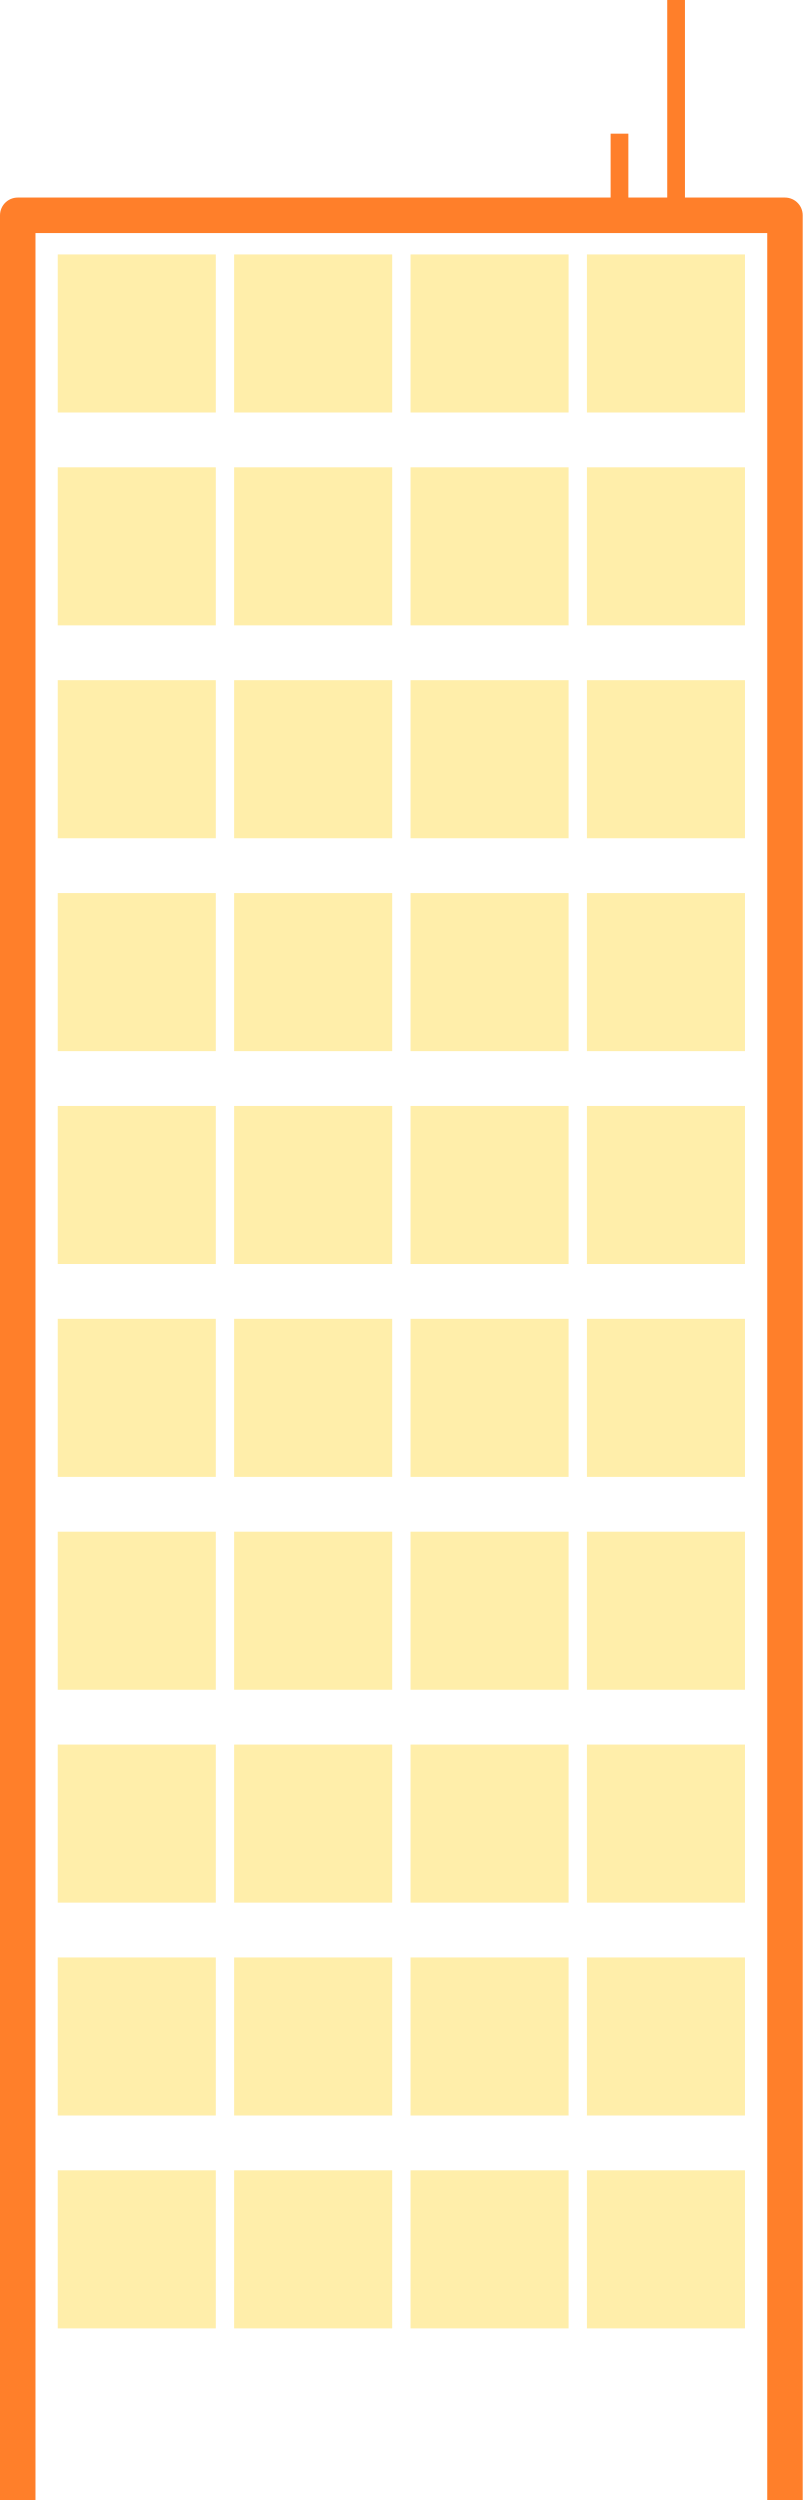
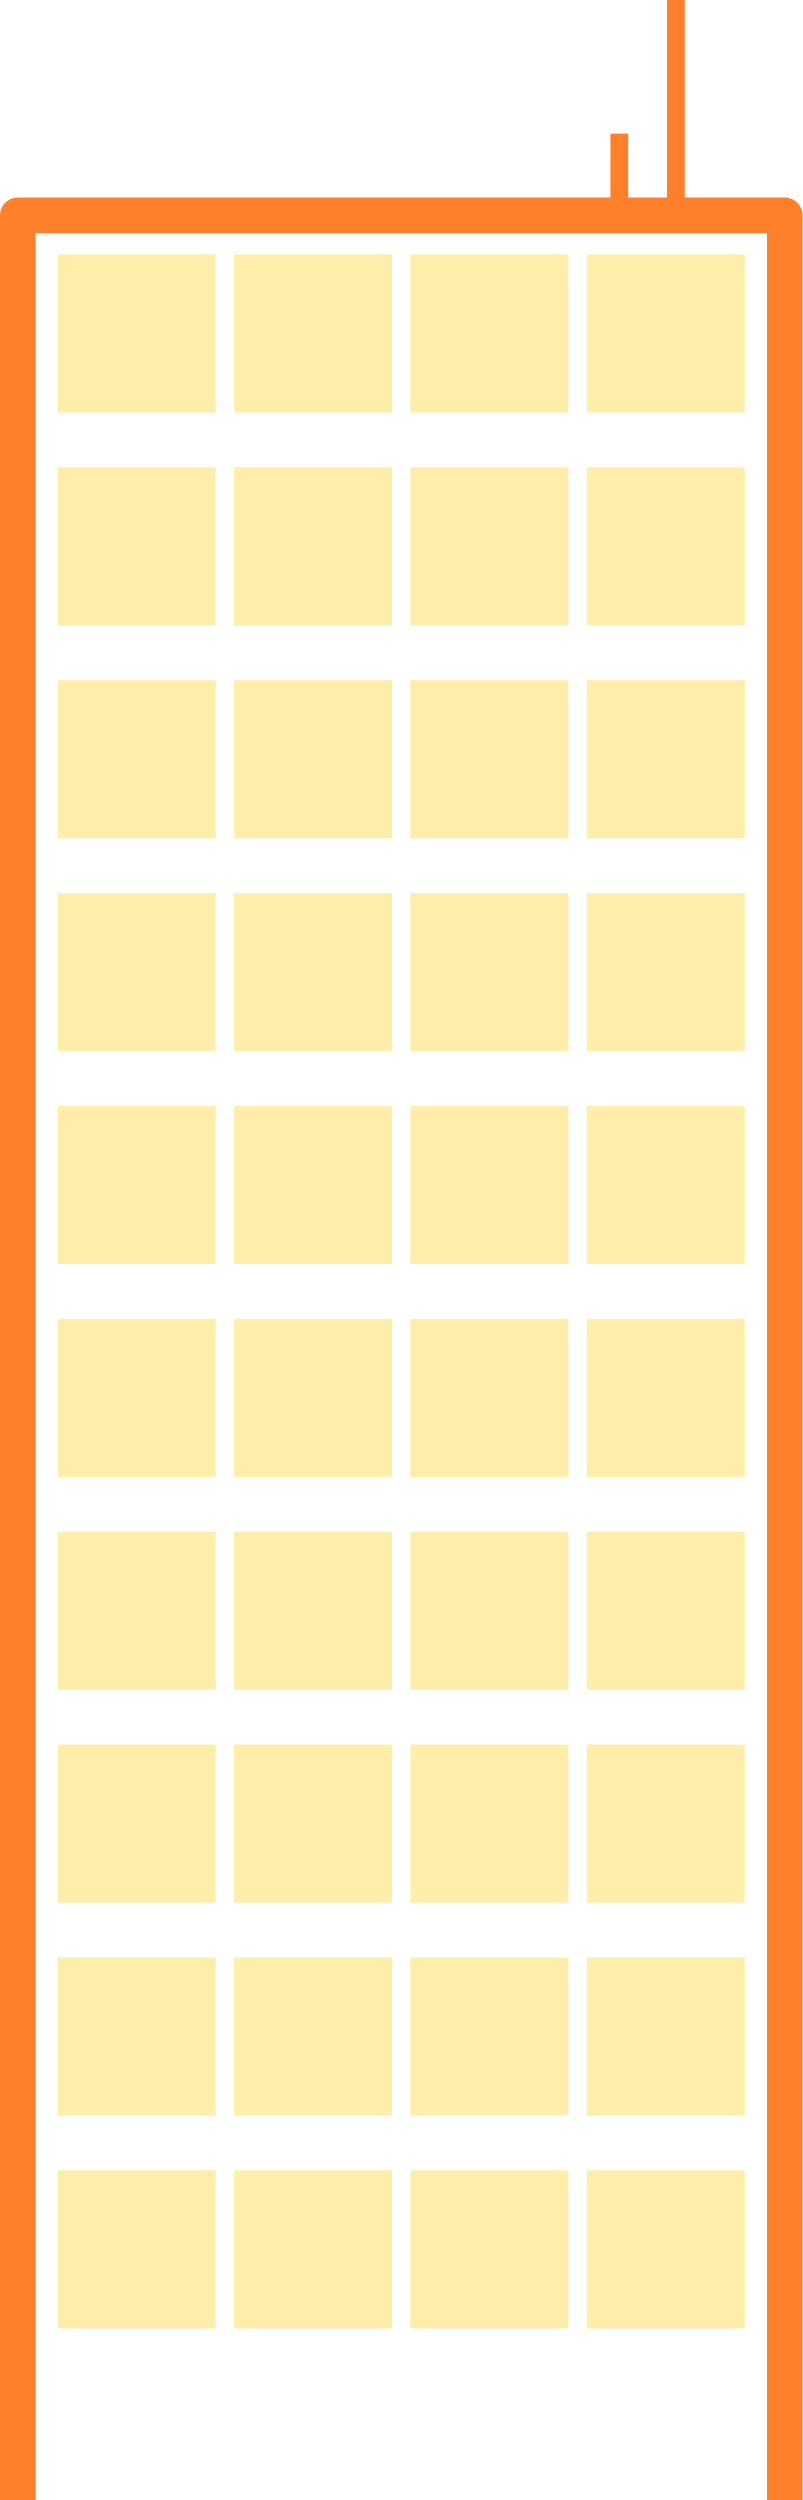
- <svg xmlns="http://www.w3.org/2000/svg" width="321.237" height="1000.468" viewBox="0 0 84.994 264.707" version="1.1" id="svg1">
+ <svg xmlns="http://www.w3.org/2000/svg" width="321" height="1000" viewBox="0 0 84.931 264.583" version="1.1" id="svg1">
  <defs id="defs1" />
  <g id="layer1" transform="translate(-147.9119,-6.223026)">
-     <path style="fill:none;stroke:#ff7f2a;stroke-width:1.878;stroke-linejoin:round;stroke-dasharray:none;stroke-opacity:1" d="M 219.498,27.975 V 6.223" id="path21" />
-     <path style="fill:none;stroke:#ff7f2a;stroke-width:1.878;stroke-linejoin:round;stroke-dasharray:none;stroke-opacity:1" d="m 213.505,27.975 v -7.602" id="path22" />
-     <rect style="fill:#ffeeaa;stroke:none;stroke-width:1.878;stroke-linejoin:round;stroke-dasharray:none;stroke-opacity:1" id="rect62" width="16.736" height="16.736" x="154.026" y="213.483" />
-     <rect style="fill:#ffeeaa;stroke:none;stroke-width:1.878;stroke-linejoin:round;stroke-dasharray:none;stroke-opacity:1" id="rect63" width="16.736" height="16.736" x="172.703" y="213.483" />
-     <rect style="fill:#ffeeaa;stroke:none;stroke-width:1.878;stroke-linejoin:round;stroke-dasharray:none;stroke-opacity:1" id="rect64" width="16.736" height="16.736" x="191.38" y="213.483" />
-     <rect style="fill:#ffeeaa;stroke:none;stroke-width:1.878;stroke-linejoin:round;stroke-dasharray:none;stroke-opacity:1" id="rect65" width="16.736" height="16.736" x="210.056" y="213.483" />
-     <rect style="fill:#ffeeaa;stroke:none;stroke-width:1.878;stroke-linejoin:round;stroke-dasharray:none;stroke-opacity:1" id="rect66" width="16.736" height="16.736" x="154.026" y="190.943" />
-     <rect style="fill:#ffeeaa;stroke:none;stroke-width:1.878;stroke-linejoin:round;stroke-dasharray:none;stroke-opacity:1" id="rect67" width="16.736" height="16.736" x="172.703" y="190.943" />
-     <rect style="fill:#ffeeaa;stroke:none;stroke-width:1.878;stroke-linejoin:round;stroke-dasharray:none;stroke-opacity:1" id="rect68" width="16.736" height="16.736" x="191.38" y="190.943" />
-     <rect style="fill:#ffeeaa;stroke:none;stroke-width:1.878;stroke-linejoin:round;stroke-dasharray:none;stroke-opacity:1" id="rect69" width="16.736" height="16.736" x="210.056" y="190.943" />
-     <rect style="fill:#ffeeaa;stroke:none;stroke-width:1.878;stroke-linejoin:round;stroke-dasharray:none;stroke-opacity:1" id="rect70" width="16.736" height="16.736" x="154.026" y="168.403" />
-     <rect style="fill:#ffeeaa;stroke:none;stroke-width:1.878;stroke-linejoin:round;stroke-dasharray:none;stroke-opacity:1" id="rect71" width="16.736" height="16.736" x="172.703" y="168.403" />
-     <rect style="fill:#ffeeaa;stroke:none;stroke-width:1.878;stroke-linejoin:round;stroke-dasharray:none;stroke-opacity:1" id="rect72" width="16.736" height="16.736" x="191.38" y="168.403" />
-     <rect style="fill:#ffeeaa;stroke:none;stroke-width:1.878;stroke-linejoin:round;stroke-dasharray:none;stroke-opacity:1" id="rect73" width="16.736" height="16.736" x="210.056" y="168.403" />
-     <rect style="fill:#ffeeaa;stroke:none;stroke-width:1.878;stroke-linejoin:round;stroke-dasharray:none;stroke-opacity:1" id="rect74" width="16.736" height="16.736" x="154.026" y="236.023" />
-     <rect style="fill:#ffeeaa;stroke:none;stroke-width:1.878;stroke-linejoin:round;stroke-dasharray:none;stroke-opacity:1" id="rect75" width="16.736" height="16.736" x="172.703" y="236.023" />
-     <rect style="fill:#ffeeaa;stroke:none;stroke-width:1.878;stroke-linejoin:round;stroke-dasharray:none;stroke-opacity:1" id="rect76" width="16.736" height="16.736" x="191.38" y="236.023" />
-     <rect style="fill:#ffeeaa;stroke:none;stroke-width:1.878;stroke-linejoin:round;stroke-dasharray:none;stroke-opacity:1" id="rect77" width="16.736" height="16.736" x="210.056" y="236.023" />
-     <rect style="fill:#ffeeaa;stroke:none;stroke-width:1.878;stroke-linejoin:round;stroke-dasharray:none;stroke-opacity:1" id="rect78" width="16.736" height="16.736" x="154.026" y="145.864" />
-     <rect style="fill:#ffeeaa;stroke:none;stroke-width:1.878;stroke-linejoin:round;stroke-dasharray:none;stroke-opacity:1" id="rect79" width="16.736" height="16.736" x="172.703" y="145.864" />
-     <rect style="fill:#ffeeaa;stroke:none;stroke-width:1.878;stroke-linejoin:round;stroke-dasharray:none;stroke-opacity:1" id="rect80" width="16.736" height="16.736" x="191.38" y="145.864" />
-     <rect style="fill:#ffeeaa;stroke:none;stroke-width:1.878;stroke-linejoin:round;stroke-dasharray:none;stroke-opacity:1" id="rect81" width="16.736" height="16.736" x="210.056" y="145.864" />
-     <rect style="fill:#ffeeaa;stroke:none;stroke-width:1.878;stroke-linejoin:round;stroke-dasharray:none;stroke-opacity:1" id="rect82" width="16.736" height="16.736" x="154.026" y="123.324" />
-     <rect style="fill:#ffeeaa;stroke:none;stroke-width:1.878;stroke-linejoin:round;stroke-dasharray:none;stroke-opacity:1" id="rect83" width="16.736" height="16.736" x="172.703" y="123.324" />
-     <rect style="fill:#ffeeaa;stroke:none;stroke-width:1.878;stroke-linejoin:round;stroke-dasharray:none;stroke-opacity:1" id="rect84" width="16.736" height="16.736" x="191.38" y="123.324" />
-     <rect style="fill:#ffeeaa;stroke:none;stroke-width:1.878;stroke-linejoin:round;stroke-dasharray:none;stroke-opacity:1" id="rect85" width="16.736" height="16.736" x="210.056" y="123.324" />
-     <rect style="fill:#ffeeaa;stroke:none;stroke-width:1.878;stroke-linejoin:round;stroke-dasharray:none;stroke-opacity:1" id="rect86" width="16.736" height="16.736" x="154.026" y="100.784" />
-     <rect style="fill:#ffeeaa;stroke:none;stroke-width:1.878;stroke-linejoin:round;stroke-dasharray:none;stroke-opacity:1" id="rect87" width="16.736" height="16.736" x="172.703" y="100.784" />
-     <rect style="fill:#ffeeaa;stroke:none;stroke-width:1.878;stroke-linejoin:round;stroke-dasharray:none;stroke-opacity:1" id="rect88" width="16.736" height="16.736" x="191.38" y="100.784" />
-     <rect style="fill:#ffeeaa;stroke:none;stroke-width:1.878;stroke-linejoin:round;stroke-dasharray:none;stroke-opacity:1" id="rect89" width="16.736" height="16.736" x="210.056" y="100.784" />
-     <rect style="fill:#ffeeaa;stroke:none;stroke-width:1.878;stroke-linejoin:round;stroke-dasharray:none;stroke-opacity:1" id="rect90" width="16.736" height="16.736" x="154.026" y="78.244" />
-     <rect style="fill:#ffeeaa;stroke:none;stroke-width:1.878;stroke-linejoin:round;stroke-dasharray:none;stroke-opacity:1" id="rect91" width="16.736" height="16.736" x="172.703" y="78.244" />
-     <rect style="fill:#ffeeaa;stroke:none;stroke-width:1.878;stroke-linejoin:round;stroke-dasharray:none;stroke-opacity:1" id="rect92" width="16.736" height="16.736" x="191.38" y="78.244" />
-     <rect style="fill:#ffeeaa;stroke:none;stroke-width:1.878;stroke-linejoin:round;stroke-dasharray:none;stroke-opacity:1" id="rect93" width="16.736" height="16.736" x="210.056" y="78.244" />
-     <rect style="fill:#ffeeaa;stroke:none;stroke-width:1.878;stroke-linejoin:round;stroke-dasharray:none;stroke-opacity:1" id="rect94" width="16.736" height="16.736" x="154.026" y="55.704" />
-     <rect style="fill:#ffeeaa;stroke:none;stroke-width:1.878;stroke-linejoin:round;stroke-dasharray:none;stroke-opacity:1" id="rect95" width="16.736" height="16.736" x="172.703" y="55.704" />
-     <rect style="fill:#ffeeaa;stroke:none;stroke-width:1.878;stroke-linejoin:round;stroke-dasharray:none;stroke-opacity:1" id="rect96" width="16.736" height="16.736" x="191.38" y="55.704" />
-     <rect style="fill:#ffeeaa;stroke:none;stroke-width:1.878;stroke-linejoin:round;stroke-dasharray:none;stroke-opacity:1" id="rect97" width="16.736" height="16.736" x="210.056" y="55.704" />
-     <rect style="fill:#ffeeaa;stroke:none;stroke-width:1.878;stroke-linejoin:round;stroke-dasharray:none;stroke-opacity:1" id="rect98" width="16.736" height="16.736" x="154.026" y="33.164" />
-     <rect style="fill:#ffeeaa;stroke:none;stroke-width:1.878;stroke-linejoin:round;stroke-dasharray:none;stroke-opacity:1" id="rect99" width="16.736" height="16.736" x="172.703" y="33.164" />
-     <rect style="fill:#ffeeaa;stroke:none;stroke-width:1.878;stroke-linejoin:round;stroke-dasharray:none;stroke-opacity:1" id="rect100" width="16.736" height="16.736" x="191.38" y="33.164" />
-     <rect style="fill:#ffeeaa;stroke:none;stroke-width:1.878;stroke-linejoin:round;stroke-dasharray:none;stroke-opacity:1" id="rect101" width="16.736" height="16.736" x="210.056" y="33.164" />
-     <path id="path101" style="fill:none;stroke:#ff7f2a;stroke-width:3.757;stroke-linejoin:round" d="M 149.79,270.93 V 29.019 h 81.237 V 270.93" />
+     <path style="fill:none;stroke:#ff7f2a;stroke-width:1.878;stroke-linejoin:round;stroke-dasharray:none;stroke-opacity:1" d="M 219.444,27.965 V 6.223" id="path21" />
+     <path style="fill:none;stroke:#ff7f2a;stroke-width:1.878;stroke-linejoin:round;stroke-dasharray:none;stroke-opacity:1" d="M 213.456,27.965 V 20.366" id="path22" />
+     <rect style="fill:#ffeeaa;stroke:none;stroke-width:1.878;stroke-linejoin:round;stroke-dasharray:none;stroke-opacity:1" id="rect62" width="16.723" height="16.728" x="154.022" y="213.386" />
+     <rect style="fill:#ffeeaa;stroke:none;stroke-width:1.878;stroke-linejoin:round;stroke-dasharray:none;stroke-opacity:1" id="rect63" width="16.723" height="16.728" x="172.685" y="213.386" />
+     <rect style="fill:#ffeeaa;stroke:none;stroke-width:1.878;stroke-linejoin:round;stroke-dasharray:none;stroke-opacity:1" id="rect64" width="16.723" height="16.728" x="191.347" y="213.386" />
+     <rect style="fill:#ffeeaa;stroke:none;stroke-width:1.878;stroke-linejoin:round;stroke-dasharray:none;stroke-opacity:1" id="rect65" width="16.723" height="16.728" x="210.01" y="213.386" />
+     <rect style="fill:#ffeeaa;stroke:none;stroke-width:1.878;stroke-linejoin:round;stroke-dasharray:none;stroke-opacity:1" id="rect66" width="16.723" height="16.728" x="154.022" y="190.857" />
+     <rect style="fill:#ffeeaa;stroke:none;stroke-width:1.878;stroke-linejoin:round;stroke-dasharray:none;stroke-opacity:1" id="rect67" width="16.723" height="16.728" x="172.685" y="190.857" />
+     <rect style="fill:#ffeeaa;stroke:none;stroke-width:1.878;stroke-linejoin:round;stroke-dasharray:none;stroke-opacity:1" id="rect68" width="16.723" height="16.728" x="191.347" y="190.857" />
+     <rect style="fill:#ffeeaa;stroke:none;stroke-width:1.878;stroke-linejoin:round;stroke-dasharray:none;stroke-opacity:1" id="rect69" width="16.723" height="16.728" x="210.01" y="190.857" />
+     <rect style="fill:#ffeeaa;stroke:none;stroke-width:1.878;stroke-linejoin:round;stroke-dasharray:none;stroke-opacity:1" id="rect70" width="16.723" height="16.728" x="154.022" y="168.328" />
+     <rect style="fill:#ffeeaa;stroke:none;stroke-width:1.878;stroke-linejoin:round;stroke-dasharray:none;stroke-opacity:1" id="rect71" width="16.723" height="16.728" x="172.685" y="168.328" />
+     <rect style="fill:#ffeeaa;stroke:none;stroke-width:1.878;stroke-linejoin:round;stroke-dasharray:none;stroke-opacity:1" id="rect72" width="16.723" height="16.728" x="191.347" y="168.328" />
+     <rect style="fill:#ffeeaa;stroke:none;stroke-width:1.878;stroke-linejoin:round;stroke-dasharray:none;stroke-opacity:1" id="rect73" width="16.723" height="16.728" x="210.01" y="168.328" />
+     <rect style="fill:#ffeeaa;stroke:none;stroke-width:1.878;stroke-linejoin:round;stroke-dasharray:none;stroke-opacity:1" id="rect74" width="16.723" height="16.728" x="154.022" y="235.916" />
+     <rect style="fill:#ffeeaa;stroke:none;stroke-width:1.878;stroke-linejoin:round;stroke-dasharray:none;stroke-opacity:1" id="rect75" width="16.723" height="16.728" x="172.685" y="235.916" />
+     <rect style="fill:#ffeeaa;stroke:none;stroke-width:1.878;stroke-linejoin:round;stroke-dasharray:none;stroke-opacity:1" id="rect76" width="16.723" height="16.728" x="191.347" y="235.916" />
+     <rect style="fill:#ffeeaa;stroke:none;stroke-width:1.878;stroke-linejoin:round;stroke-dasharray:none;stroke-opacity:1" id="rect77" width="16.723" height="16.728" x="210.01" y="235.916" />
+     <rect style="fill:#ffeeaa;stroke:none;stroke-width:1.878;stroke-linejoin:round;stroke-dasharray:none;stroke-opacity:1" id="rect78" width="16.723" height="16.728" x="154.022" y="145.798" />
+     <rect style="fill:#ffeeaa;stroke:none;stroke-width:1.878;stroke-linejoin:round;stroke-dasharray:none;stroke-opacity:1" id="rect79" width="16.723" height="16.728" x="172.685" y="145.798" />
+     <rect style="fill:#ffeeaa;stroke:none;stroke-width:1.878;stroke-linejoin:round;stroke-dasharray:none;stroke-opacity:1" id="rect80" width="16.723" height="16.728" x="191.347" y="145.798" />
+     <rect style="fill:#ffeeaa;stroke:none;stroke-width:1.878;stroke-linejoin:round;stroke-dasharray:none;stroke-opacity:1" id="rect81" width="16.723" height="16.728" x="210.01" y="145.798" />
+     <rect style="fill:#ffeeaa;stroke:none;stroke-width:1.878;stroke-linejoin:round;stroke-dasharray:none;stroke-opacity:1" id="rect82" width="16.723" height="16.728" x="154.022" y="123.269" />
+     <rect style="fill:#ffeeaa;stroke:none;stroke-width:1.878;stroke-linejoin:round;stroke-dasharray:none;stroke-opacity:1" id="rect83" width="16.723" height="16.728" x="172.685" y="123.269" />
+     <rect style="fill:#ffeeaa;stroke:none;stroke-width:1.878;stroke-linejoin:round;stroke-dasharray:none;stroke-opacity:1" id="rect84" width="16.723" height="16.728" x="191.347" y="123.269" />
+     <rect style="fill:#ffeeaa;stroke:none;stroke-width:1.878;stroke-linejoin:round;stroke-dasharray:none;stroke-opacity:1" id="rect85" width="16.723" height="16.728" x="210.01" y="123.269" />
+     <rect style="fill:#ffeeaa;stroke:none;stroke-width:1.878;stroke-linejoin:round;stroke-dasharray:none;stroke-opacity:1" id="rect86" width="16.723" height="16.728" x="154.022" y="100.74" />
+     <rect style="fill:#ffeeaa;stroke:none;stroke-width:1.878;stroke-linejoin:round;stroke-dasharray:none;stroke-opacity:1" id="rect87" width="16.723" height="16.728" x="172.685" y="100.74" />
+     <rect style="fill:#ffeeaa;stroke:none;stroke-width:1.878;stroke-linejoin:round;stroke-dasharray:none;stroke-opacity:1" id="rect88" width="16.723" height="16.728" x="191.347" y="100.74" />
+     <rect style="fill:#ffeeaa;stroke:none;stroke-width:1.878;stroke-linejoin:round;stroke-dasharray:none;stroke-opacity:1" id="rect89" width="16.723" height="16.728" x="210.01" y="100.74" />
+     <rect style="fill:#ffeeaa;stroke:none;stroke-width:1.878;stroke-linejoin:round;stroke-dasharray:none;stroke-opacity:1" id="rect90" width="16.723" height="16.728" x="154.022" y="78.21" />
+     <rect style="fill:#ffeeaa;stroke:none;stroke-width:1.878;stroke-linejoin:round;stroke-dasharray:none;stroke-opacity:1" id="rect91" width="16.723" height="16.728" x="172.685" y="78.21" />
+     <rect style="fill:#ffeeaa;stroke:none;stroke-width:1.878;stroke-linejoin:round;stroke-dasharray:none;stroke-opacity:1" id="rect92" width="16.723" height="16.728" x="191.347" y="78.21" />
+     <rect style="fill:#ffeeaa;stroke:none;stroke-width:1.878;stroke-linejoin:round;stroke-dasharray:none;stroke-opacity:1" id="rect93" width="16.723" height="16.728" x="210.01" y="78.21" />
+     <rect style="fill:#ffeeaa;stroke:none;stroke-width:1.878;stroke-linejoin:round;stroke-dasharray:none;stroke-opacity:1" id="rect94" width="16.723" height="16.728" x="154.022" y="55.681" />
+     <rect style="fill:#ffeeaa;stroke:none;stroke-width:1.878;stroke-linejoin:round;stroke-dasharray:none;stroke-opacity:1" id="rect95" width="16.723" height="16.728" x="172.685" y="55.681" />
+     <rect style="fill:#ffeeaa;stroke:none;stroke-width:1.878;stroke-linejoin:round;stroke-dasharray:none;stroke-opacity:1" id="rect96" width="16.723" height="16.728" x="191.347" y="55.681" />
+     <rect style="fill:#ffeeaa;stroke:none;stroke-width:1.878;stroke-linejoin:round;stroke-dasharray:none;stroke-opacity:1" id="rect97" width="16.723" height="16.728" x="210.01" y="55.681" />
+     <rect style="fill:#ffeeaa;stroke:none;stroke-width:1.878;stroke-linejoin:round;stroke-dasharray:none;stroke-opacity:1" id="rect98" width="16.723" height="16.728" x="154.022" y="33.152" />
+     <rect style="fill:#ffeeaa;stroke:none;stroke-width:1.878;stroke-linejoin:round;stroke-dasharray:none;stroke-opacity:1" id="rect99" width="16.723" height="16.728" x="172.685" y="33.152" />
+     <rect style="fill:#ffeeaa;stroke:none;stroke-width:1.878;stroke-linejoin:round;stroke-dasharray:none;stroke-opacity:1" id="rect100" width="16.723" height="16.728" x="191.347" y="33.152" />
+     <rect style="fill:#ffeeaa;stroke:none;stroke-width:1.878;stroke-linejoin:round;stroke-dasharray:none;stroke-opacity:1" id="rect101" width="16.723" height="16.728" x="210.01" y="33.152" />
+     <path id="path101" style="fill:none;stroke:#ff7f2a;stroke-width:3.757;stroke-linejoin:round" d="M 149.79,270.806 V 29.008 H 230.965 V 270.806" />
  </g>
</svg>
